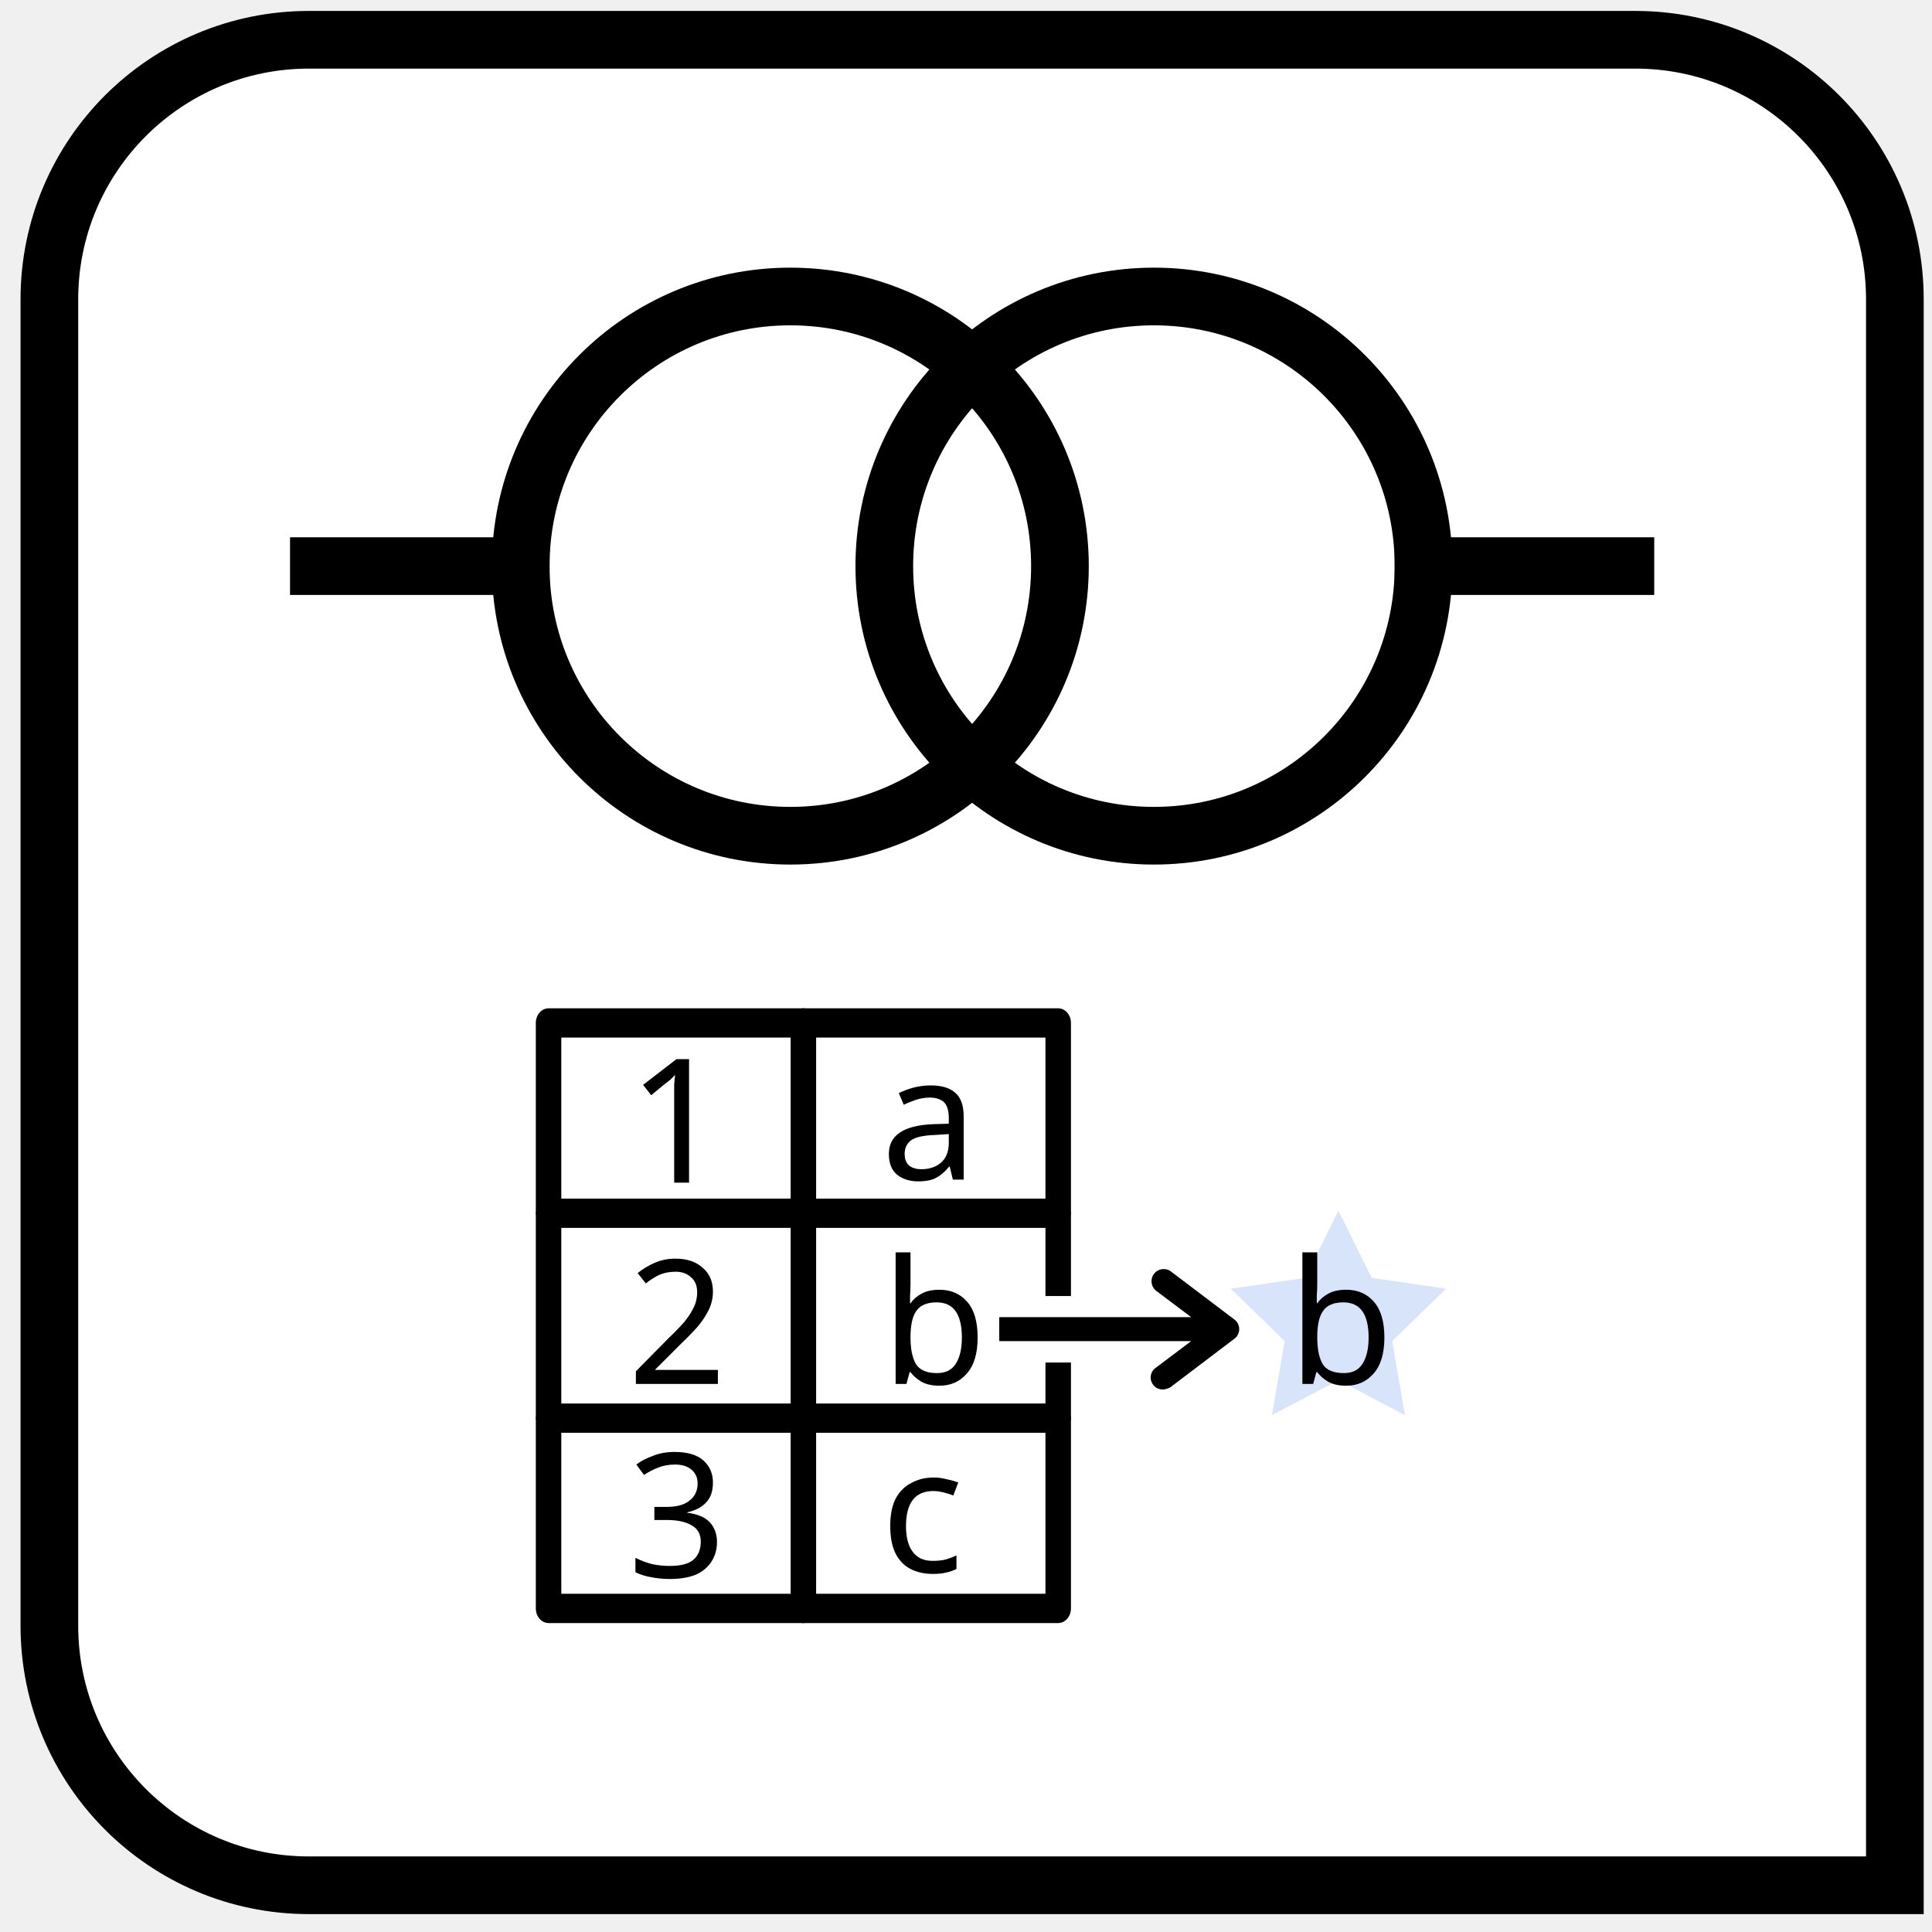
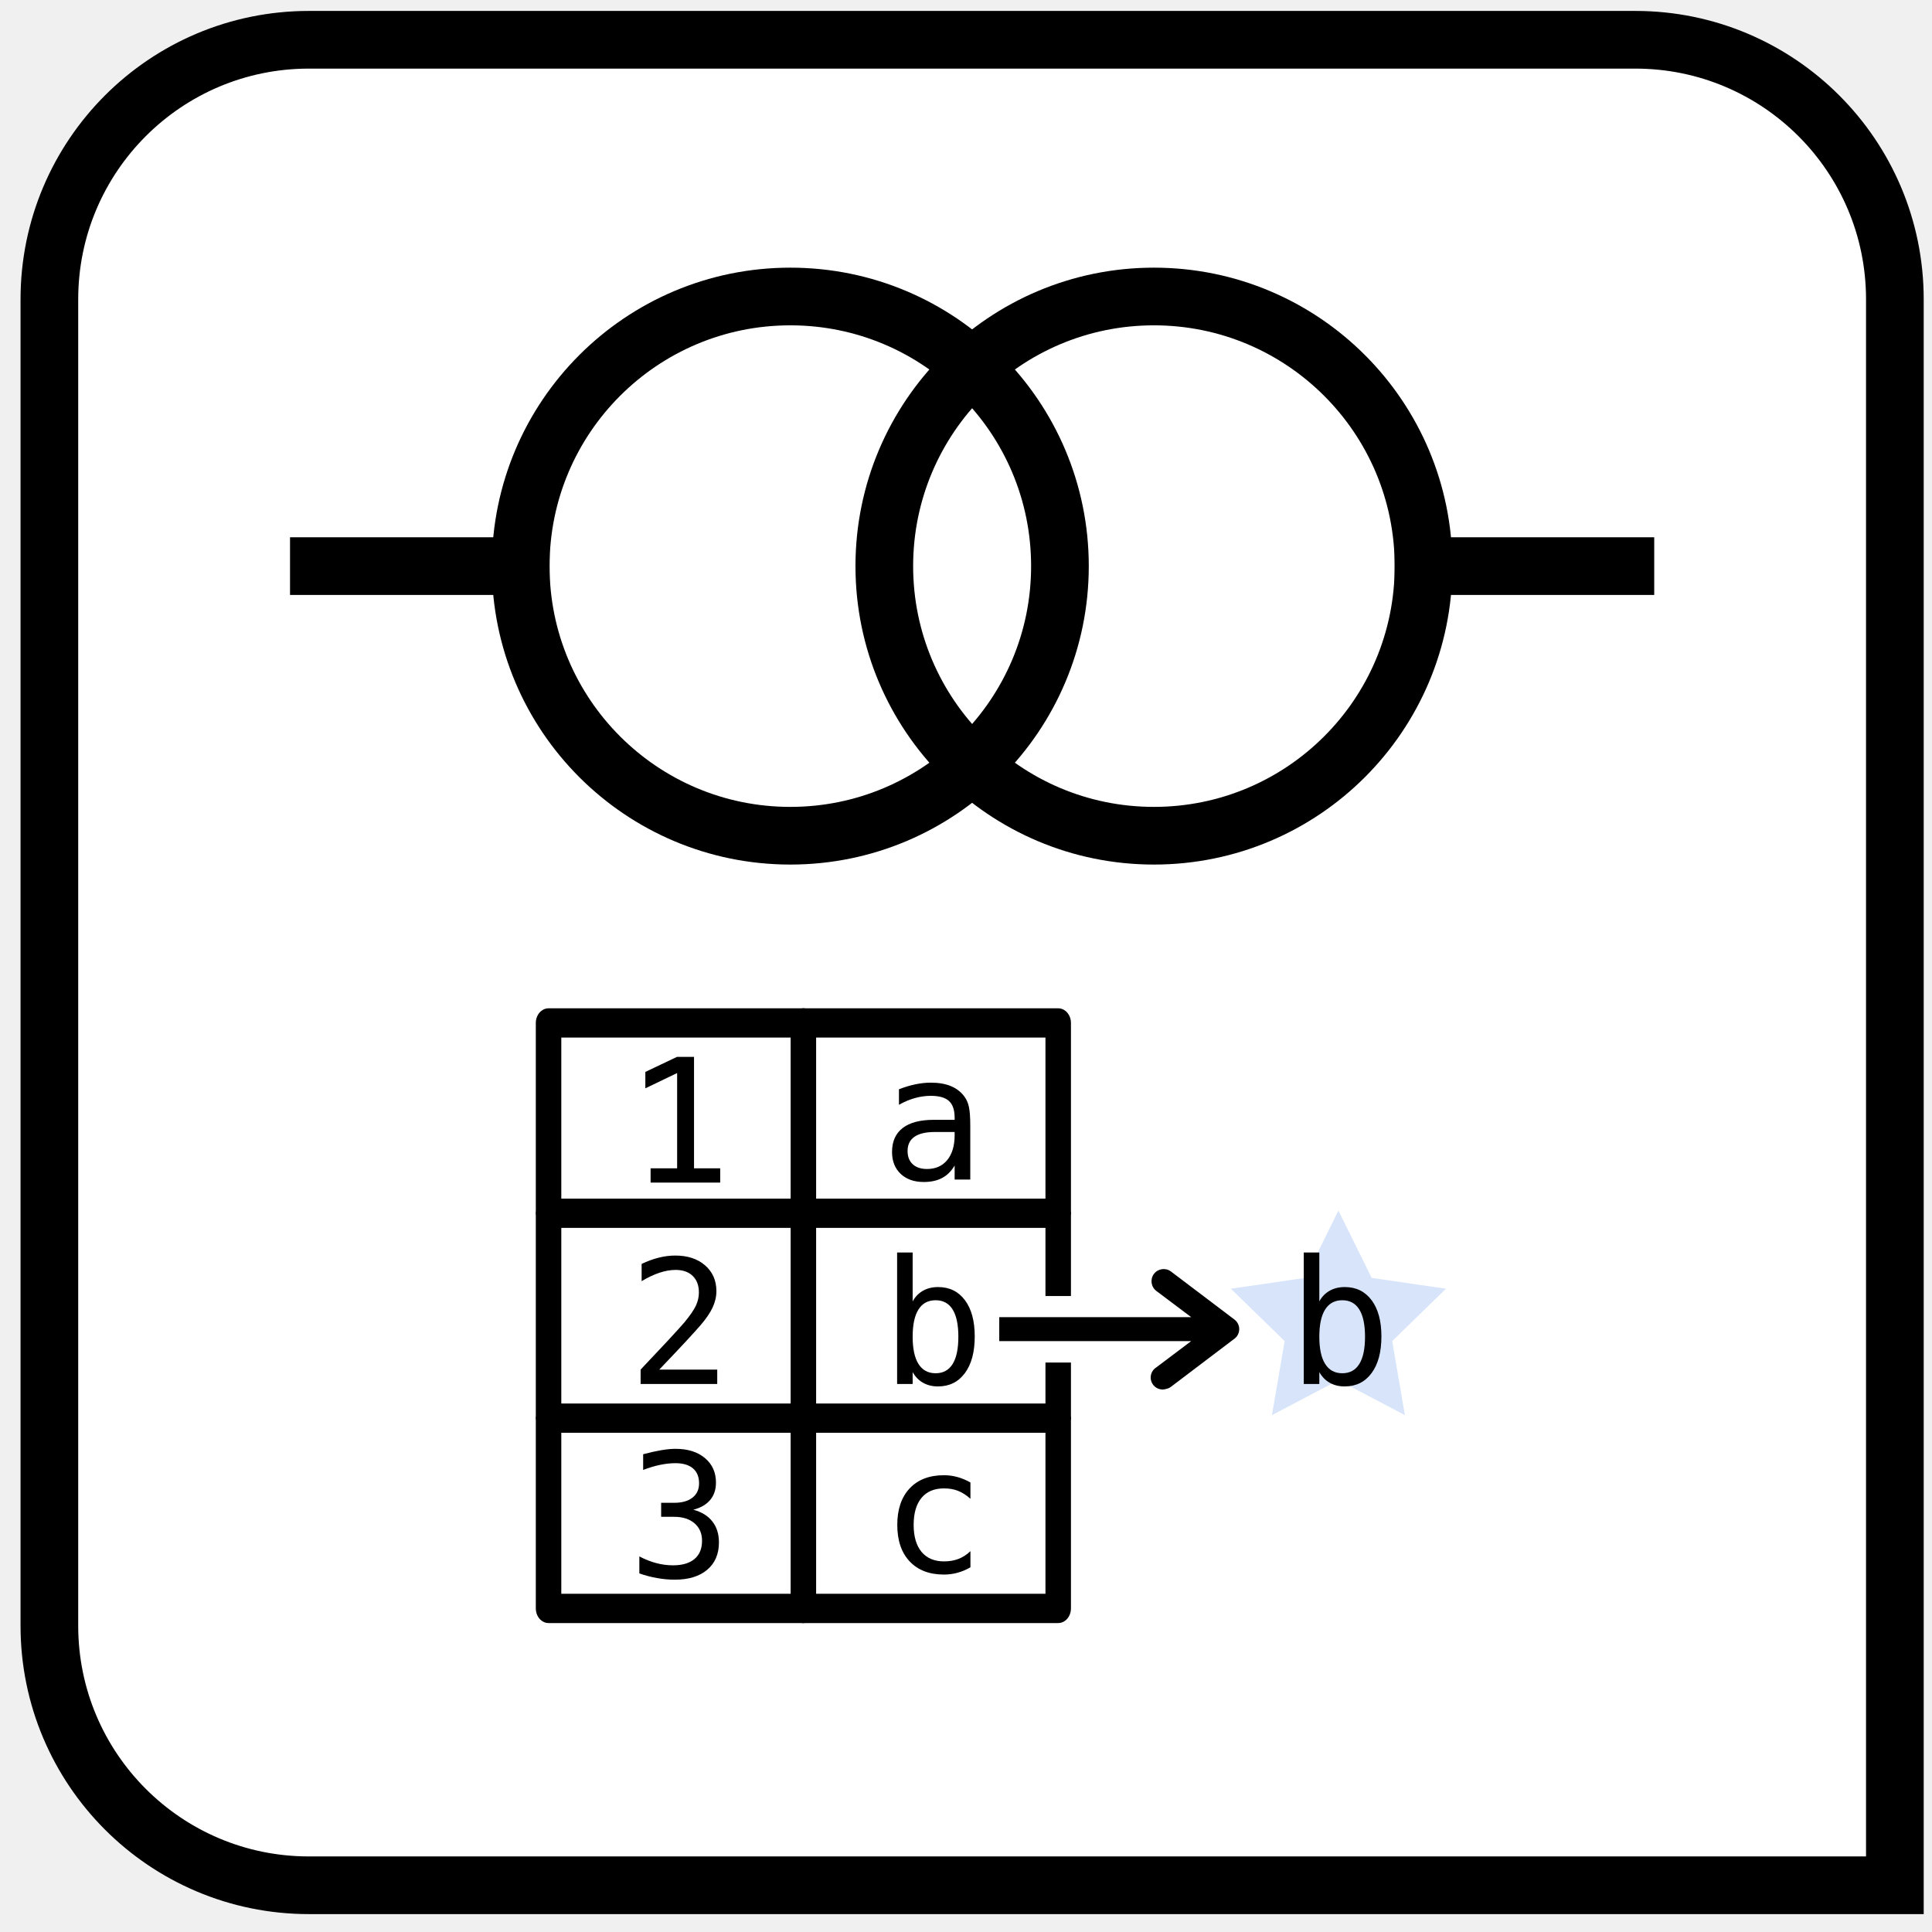
<svg xmlns="http://www.w3.org/2000/svg" width="67px" height="67px" viewBox="0 0 67 67" version="1.1">
  <g id="All-Icons" stroke="none" stroke-width="1" fill="none" fill-rule="evenodd">
    <g id="get_tt_param" transform="translate(0.712234, 0.37931)">
      <path d="M56,1 C58.485,1 60.735,2.007 62.364,3.636 C63.993,5.265 65,7.515 65,10 L65,10 L65,65 L10,65 C7.515,65 5.265,63.993 3.636,62.364 C2.007,60.735 1,58.485 1,56 L1,56 L1,10 C1,7.515 2.007,5.265 3.636,3.636 C5.265,2.007 7.515,1 10,1 L10,1 Z" id="rectangle" stroke="#000000" stroke-width="2" fill="#FFFFFF" />
      <g id="transformer" transform="translate(9.845645, 9.902909)" stroke="#000000" stroke-width="2">
        <circle id="Oval" cx="16.85" cy="9.35" r="9.35" />
        <circle id="Oval" cx="29.459" cy="9.35" r="9.35" />
        <line x1="38.809" y1="9.35" x2="45.809" y2="9.35" id="Line" stroke-linecap="square" />
        <line x1="0.5" y1="9.35" x2="7.5" y2="9.35" id="Line-2-Copy" stroke-linecap="square" />
      </g>
      <g id="table" transform="translate(17.86323, 34.58097)" fill="#000000" fill-rule="nonzero">
        <path d="M9.278,0 C9.257,0.001 9.235,0.003 9.214,0.007 L0.448,0.007 C0.204,0.007 0.006,0.234 0.006,0.515 L0.006,7.028 C-0.002,7.083 -0.002,7.139 0.006,7.193 L0.006,14.134 C-0.002,14.189 -0.002,14.245 0.006,14.3 L0.006,20.818 C0.006,21.098 0.204,21.326 0.448,21.326 L9.211,21.326 C9.258,21.335 9.307,21.335 9.355,21.326 L18.122,21.326 C18.366,21.326 18.564,21.098 18.564,20.818 L18.564,14.305 C18.572,14.25 18.572,14.194 18.564,14.139 L18.564,7.198 C18.572,7.144 18.572,7.088 18.564,7.033 L18.564,0.515 C18.564,0.234 18.366,0.007 18.122,0.007 L9.353,0.007 C9.328,0.002 9.303,0 9.278,0 Z M0.89,1.022 L8.843,1.022 L8.843,6.606 L0.89,6.606 L0.89,1.022 Z M9.727,1.022 L17.68,1.022 L17.68,6.606 L9.727,6.606 L9.727,1.022 Z M0.89,7.621 L8.843,7.621 L8.843,13.712 L0.89,13.712 L0.89,7.621 Z M9.727,7.621 L17.68,7.621 L17.68,13.712 L9.727,13.712 L9.727,7.621 Z M0.89,14.727 L8.843,14.727 L8.843,20.31 L0.89,20.31 L0.89,14.727 Z M9.727,14.727 L17.68,14.727 L17.68,20.31 L9.727,20.31 L9.727,14.727 Z" id="Shape" />
      </g>
      <rect id="Rectangle" fill="#FFFFFF" x="34.839" y="44.566" width="2" height="2.306" />
      <path d="M36.543,43.634 C36.737,43.608 36.924,43.722 36.989,43.907 C37.055,44.092 36.982,44.298 36.815,44.4 L36.815,44.4 L35.608,45.309 L42.264,45.309 L42.264,46.14 L35.608,46.14 L36.815,47.048 C37.002,47.188 37.039,47.452 36.9,47.639 C36.76,47.825 36.496,47.863 36.309,47.723 L36.309,47.723 L34.115,46.062 C34.006,45.984 33.942,45.857 33.942,45.724 C33.942,45.591 34.006,45.465 34.115,45.387 L34.115,45.387 L36.309,43.725 C36.362,43.684 36.424,43.659 36.491,43.647 C36.507,43.642 36.525,43.637 36.543,43.634 Z" id="arrow" fill="#000000" transform="translate(38.1025, 45.71903) rotate(-180) translate(-38.1025, -45.71903) " />
      <polygon id="Star" stroke="#D7E4FA" fill="#D7E4FA" points="45.703 46.919 44.062 47.782 44.376 45.955 43.048 44.661 44.883 44.394 45.703 42.732 46.524 44.394 48.358 44.661 47.031 45.955 47.344 47.782" />
-       <text id="1" font-family="Menlo-Regular, Menlo" font-size="6" font-weight="normal" fill="#000000">
-         <tspan x="21.058" y="40.632">1</tspan>
-       </text>
-       <text id="2" font-family="Menlo-Regular, Menlo" font-size="6" font-weight="normal" fill="#000000">
-         <tspan x="21.058" y="47.615">2</tspan>
-       </text>
-       <text id="3" font-family="Menlo-Regular, Menlo" font-size="6" font-weight="normal" fill="#000000">
-         <tspan x="21.058" y="54.318">3</tspan>
-       </text>
-       <text id="a" font-family="Menlo-Regular, Menlo" font-size="6" font-weight="normal" fill="#000000">
-         <tspan x="29.833" y="40.527">a</tspan>
-       </text>
-       <text id="b" font-family="Menlo-Regular, Menlo" font-size="6" font-weight="normal" fill="#000000">
-         <tspan x="29.833" y="47.615">b</tspan>
-       </text>
-       <text id="b2" font-family="Menlo-Regular, Menlo" font-size="6" font-weight="normal" fill="#000000">
-         <tspan x="43.936" y="47.615">b</tspan>
-       </text>
-       <text id="c" font-family="Menlo-Regular, Menlo" font-size="6" font-weight="normal" fill="#000000">
-         <tspan x="29.833" y="54.14">c</tspan>
-       </text>
+       <g id="1" transform="translate(21.66783, 36.27285)" fill="#000000" fill-rule="nonzero">
+         <polygon points="0.182 3.864 1.102 3.864 1.102 0.56 0 1.09 0 0.521 1.096 0 1.688 0 1.688 3.864 2.596 3.864 2.596 4.359 0.182 4.359" />
+       </g>
+       <g id="2" transform="translate(21.50377, 43.16222)" fill="#000000" fill-rule="nonzero">
+         <path d="M0.647,3.955 L2.657,3.955 L2.657,4.453 L0,4.453 L0,3.955 C0.365,3.57 0.685,3.23 0.958,2.936 C1.231,2.641 1.42,2.433 1.523,2.312 C1.719,2.073 1.851,1.88 1.919,1.733 C1.987,1.585 2.021,1.435 2.021,1.28 C2.021,1.036 1.95,0.845 1.806,0.706 C1.663,0.567 1.466,0.498 1.216,0.498 C1.038,0.498 0.852,0.53 0.656,0.595 C0.461,0.659 0.254,0.757 0.035,0.888 L0.035,0.29 C0.236,0.194 0.434,0.122 0.628,0.073 C0.823,0.024 1.015,0 1.204,0 C1.632,0 1.976,0.114 2.237,0.341 C2.498,0.569 2.628,0.867 2.628,1.236 C2.628,1.424 2.584,1.611 2.498,1.799 C2.411,1.986 2.27,2.193 2.074,2.42 C1.965,2.547 1.806,2.723 1.598,2.947 C1.39,3.172 1.073,3.508 0.647,3.955 Z" />
+       </g>
+       <g id="3" transform="translate(21.45983, 49.86453)" fill="#000000" fill-rule="nonzero">
+         <path d="M1.872,2.112 C2.159,2.188 2.379,2.324 2.531,2.518 C2.684,2.712 2.76,2.955 2.76,3.246 C2.76,3.648 2.625,3.964 2.354,4.194 C2.083,4.423 1.709,4.538 1.23,4.538 C1.029,4.538 0.824,4.52 0.615,4.482 C0.406,4.445 0.201,4.392 0,4.321 L0,3.732 C0.199,3.836 0.396,3.913 0.589,3.964 C0.782,4.015 0.975,4.04 1.166,4.04 C1.49,4.04 1.739,3.967 1.913,3.82 C2.087,3.674 2.174,3.463 2.174,3.188 C2.174,2.934 2.087,2.732 1.913,2.583 C1.739,2.433 1.504,2.358 1.207,2.358 L0.756,2.358 L0.756,1.872 L1.207,1.872 C1.479,1.872 1.69,1.812 1.843,1.693 C1.995,1.574 2.071,1.408 2.071,1.195 C2.071,0.971 2,0.798 1.859,0.678 C1.717,0.558 1.516,0.498 1.254,0.498 C1.08,0.498 0.9,0.518 0.715,0.557 C0.529,0.596 0.335,0.654 0.132,0.732 L0.132,0.188 C0.368,0.125 0.579,0.078 0.763,0.047 C0.948,0.016 1.111,0 1.254,0 C1.68,0 2.02,0.107 2.275,0.321 C2.53,0.535 2.657,0.818 2.657,1.172 C2.657,1.412 2.59,1.612 2.457,1.772 C2.323,1.933 2.128,2.046 1.872,2.112 Z" />
+       </g>
+       <g id="a" transform="translate(30.22287, 37.1662)" fill="#000000" fill-rule="nonzero">
+         <path d="M1.667,1.711 L1.488,1.711 C1.174,1.711 0.937,1.766 0.778,1.876 C0.619,1.987 0.539,2.151 0.539,2.37 C0.539,2.567 0.599,2.721 0.718,2.83 C0.837,2.939 1.002,2.994 1.213,2.994 C1.51,2.994 1.743,2.891 1.913,2.685 C2.083,2.479 2.169,2.194 2.171,1.831 L2.171,1.711 L1.667,1.711 Z M2.713,1.488 L2.713,3.36 L2.171,3.36 L2.171,2.874 C2.056,3.069 1.911,3.213 1.736,3.306 C1.561,3.399 1.349,3.445 1.099,3.445 C0.765,3.445 0.498,3.351 0.299,3.163 C0.1,2.974 0,2.722 0,2.405 C0,2.04 0.123,1.763 0.368,1.573 C0.613,1.384 0.973,1.289 1.447,1.289 L2.171,1.289 L2.171,1.204 C2.169,0.942 2.103,0.752 1.972,0.634 C1.841,0.516 1.632,0.457 1.345,0.457 C1.161,0.457 0.976,0.483 0.788,0.536 C0.601,0.589 0.418,0.666 0.24,0.768 L0.24,0.229 C0.439,0.152 0.63,0.095 0.813,0.057 C0.996,0.019 1.173,0 1.345,0 C1.616,0 1.848,0.04 2.041,0.12 C2.233,0.2 2.389,0.32 2.508,0.48 C2.582,0.578 2.635,0.699 2.666,0.842 C2.697,0.986 2.713,1.201 2.713,1.488 Z" />
+       </g>
+       <g id="b" transform="translate(30.39865, 43.05675)" fill="#000000" fill-rule="nonzero">
+         <path d="M2.124,2.921 C2.124,2.503 2.058,2.188 1.925,1.975 C1.792,1.762 1.596,1.655 1.336,1.655 C1.074,1.655 0.876,1.762 0.741,1.976 C0.606,2.19 0.539,2.505 0.539,2.921 C0.539,3.335 0.606,3.649 0.741,3.864 C0.876,4.079 1.074,4.187 1.336,4.187 C1.596,4.187 1.792,4.08 1.925,3.867 C2.058,3.654 2.124,3.339 2.124,2.921 Z M0.539,1.696 C0.625,1.536 0.744,1.413 0.895,1.327 C1.046,1.241 1.222,1.198 1.421,1.198 C1.815,1.198 2.126,1.35 2.353,1.654 C2.579,1.958 2.692,2.376 2.692,2.909 C2.692,3.45 2.579,3.875 2.351,4.182 C2.124,4.49 1.812,4.644 1.415,4.644 C1.22,4.644 1.047,4.601 0.898,4.516 C0.749,4.431 0.629,4.308 0.539,4.146 L0.539,4.559 L0,4.559 L0,0 L0.539,0 L0.539,1.696 Z" />
+       </g>
+       <g id="b2" transform="translate(44.50159, 43.05675)" fill="#000000" fill-rule="nonzero">
+         <path d="M2.124,2.921 C2.124,2.503 2.058,2.188 1.925,1.975 C1.792,1.762 1.596,1.655 1.336,1.655 C1.074,1.655 0.876,1.762 0.741,1.976 C0.606,2.19 0.539,2.505 0.539,2.921 C0.539,3.335 0.606,3.649 0.741,3.864 C0.876,4.079 1.074,4.187 1.336,4.187 C1.596,4.187 1.792,4.08 1.925,3.867 C2.058,3.654 2.124,3.339 2.124,2.921 Z M0.539,1.696 C0.625,1.536 0.744,1.413 0.895,1.327 C1.046,1.241 1.222,1.198 1.421,1.198 C1.815,1.198 2.126,1.35 2.353,1.654 C2.579,1.958 2.692,2.376 2.692,2.909 C2.692,3.45 2.579,3.875 2.351,4.182 C2.124,4.49 1.812,4.644 1.415,4.644 C1.22,4.644 1.047,4.601 0.898,4.516 C0.749,4.431 0.629,4.308 0.539,4.146 L0.539,4.559 L0,4.559 L0,0 L0.539,0 L0.539,1.696 Z" id="b" />
+       </g>
+       <g id="c" transform="translate(30.40451, 50.77995)" fill="#000000" fill-rule="nonzero">
+         <path d="M2.537,3.193 C2.393,3.277 2.244,3.34 2.09,3.382 C1.937,3.424 1.78,3.445 1.62,3.445 C1.112,3.445 0.715,3.293 0.429,2.988 C0.143,2.684 0,2.262 0,1.723 C0,1.184 0.143,0.762 0.429,0.457 C0.715,0.152 1.112,0 1.62,0 C1.778,0 1.933,0.021 2.083,0.062 C2.233,0.103 2.385,0.166 2.537,0.252 L2.537,0.817 C2.395,0.69 2.251,0.599 2.108,0.542 C1.964,0.485 1.802,0.457 1.62,0.457 C1.282,0.457 1.022,0.566 0.841,0.785 C0.659,1.004 0.568,1.316 0.568,1.723 C0.568,2.127 0.66,2.439 0.842,2.659 C1.025,2.878 1.284,2.988 1.62,2.988 C1.808,2.988 1.976,2.959 2.124,2.902 C2.272,2.844 2.41,2.755 2.537,2.634 L2.537,3.193 Z" />
+       </g>
    </g>
  </g>
</svg>
